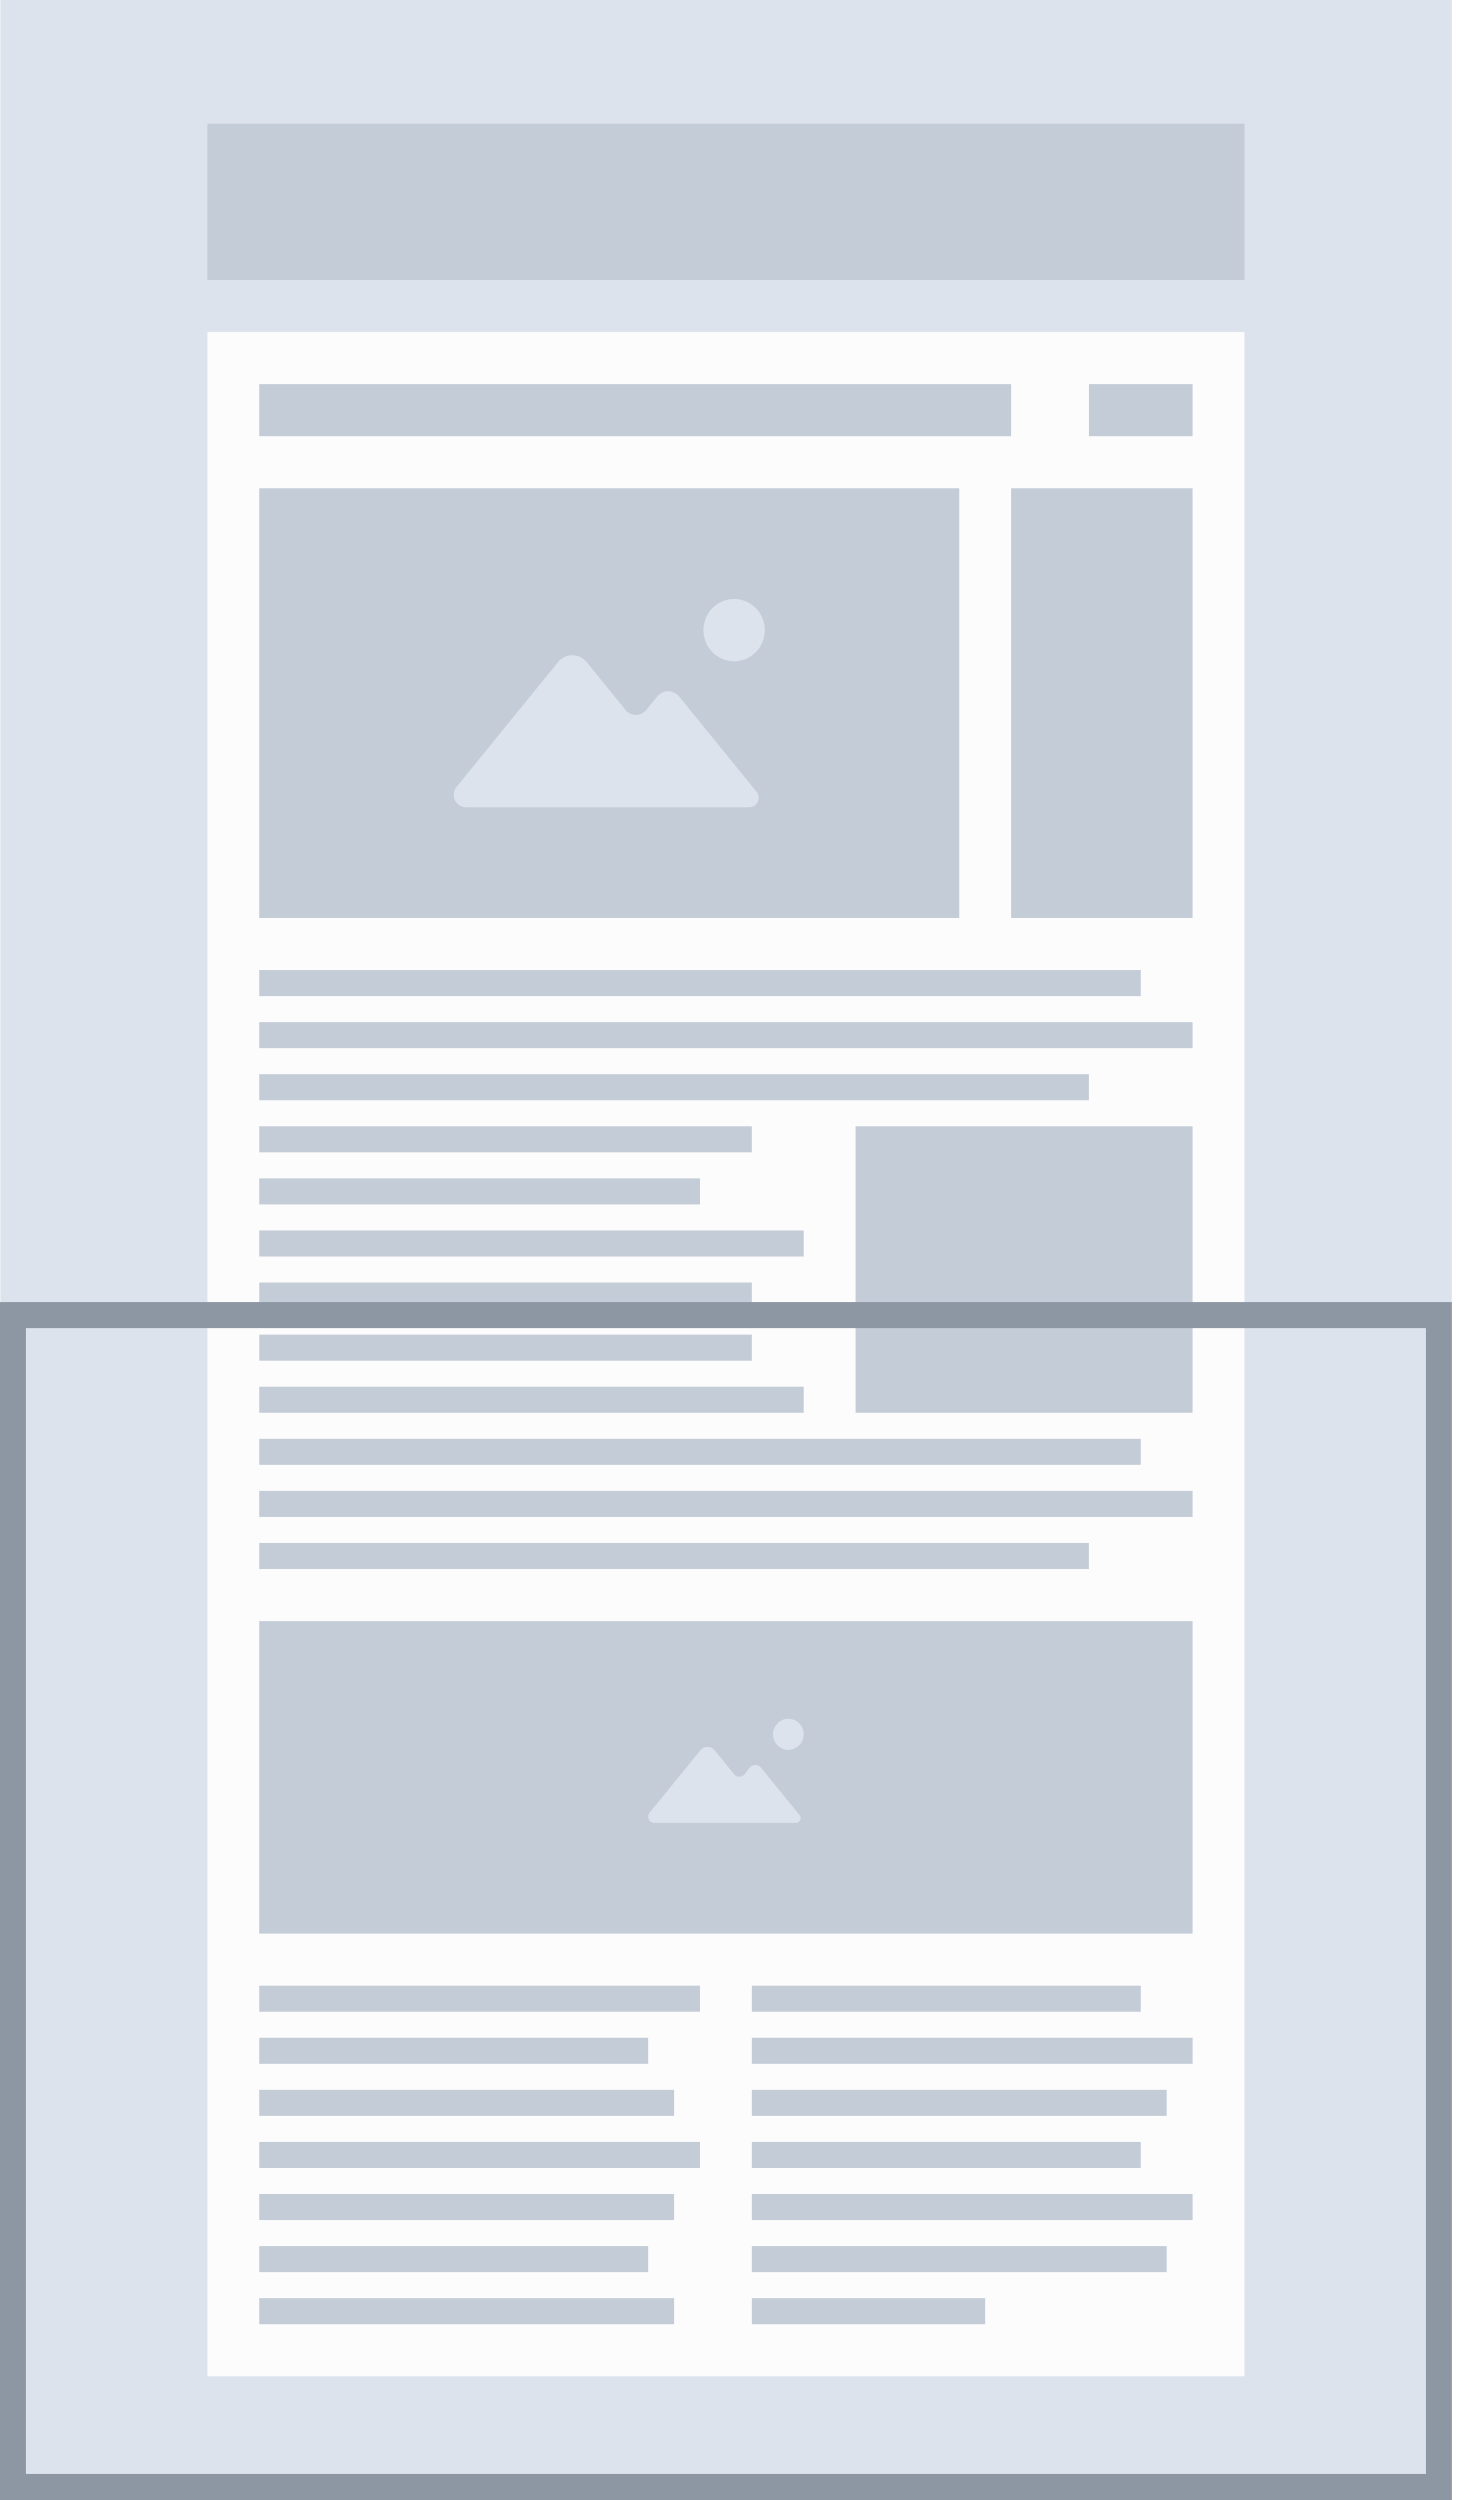
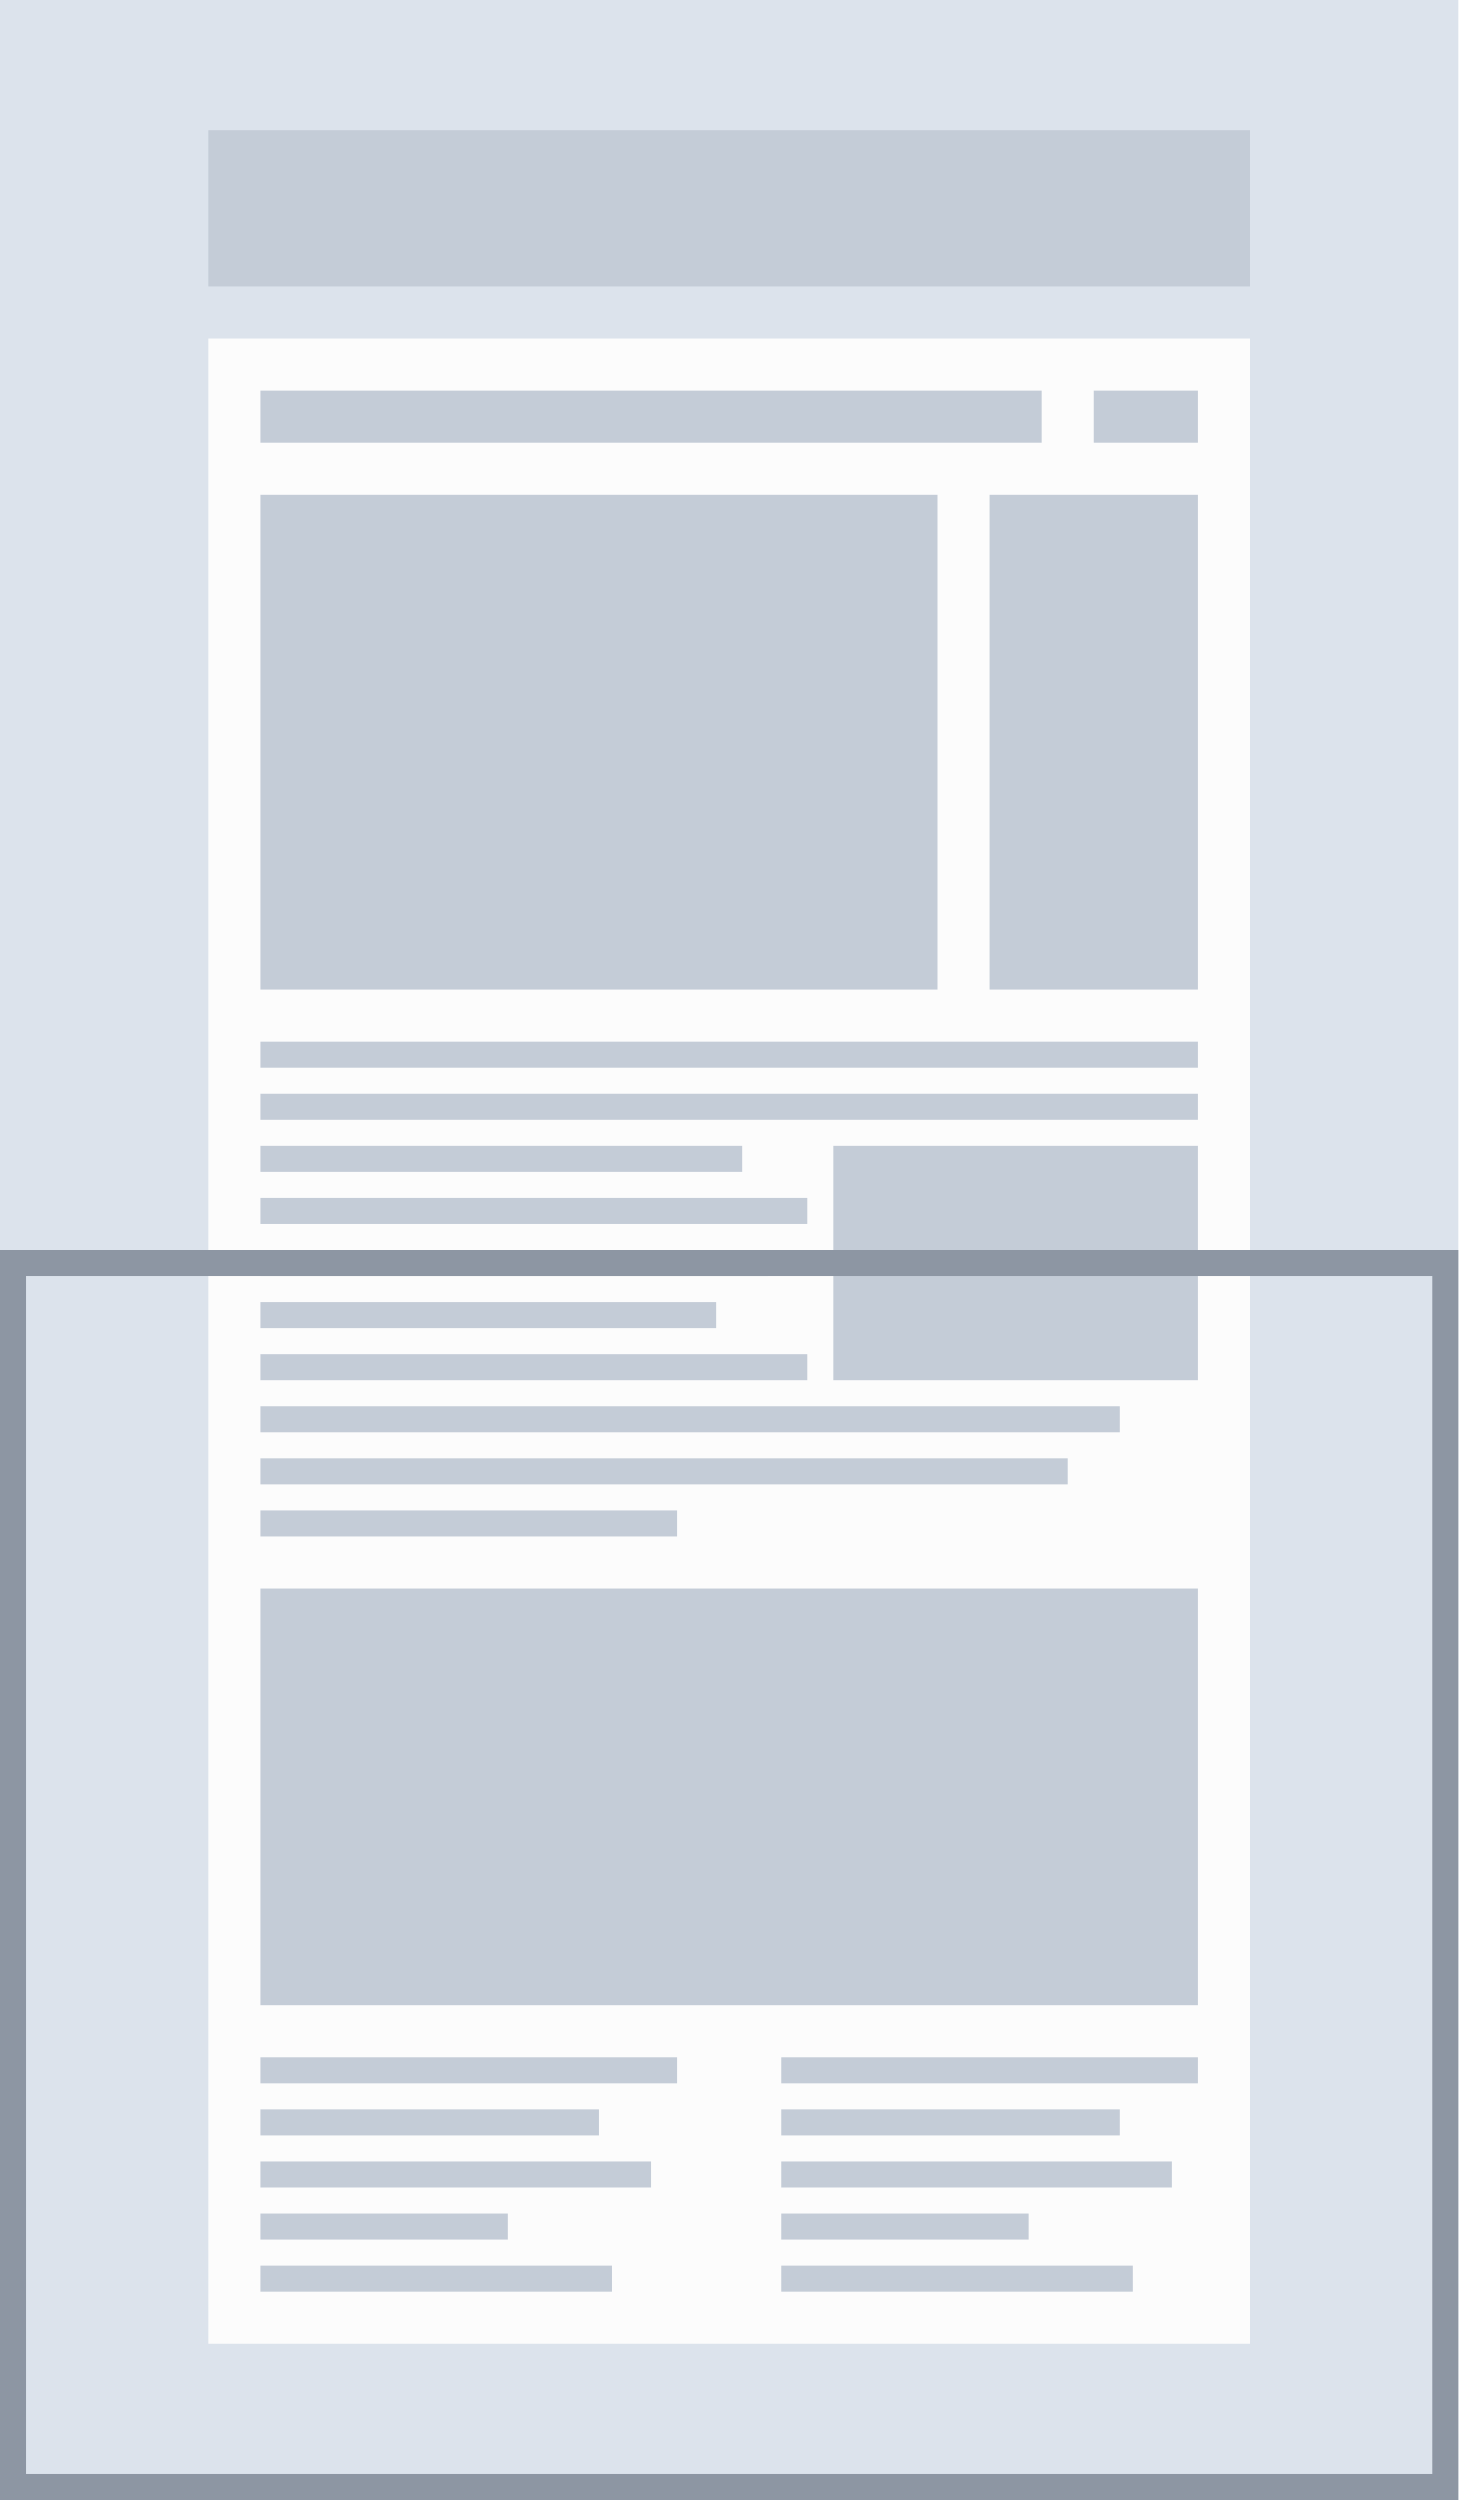
<svg xmlns="http://www.w3.org/2000/svg" width="112" height="192" viewBox="0 0 112 192">
  <g fill="none" fill-rule="evenodd">
-     <path d="M.03 0h111.472v191.97H.03V0z" fill="#DCE3EC" />
-     <path d="M15.93 25.5h79.643v157H15.93v-157z" fill="#FCFCFC" />
-     <path d="M15.93 9.5h79.643v12H15.93v-12zm3.98 20h57.743v4H19.91v-4zm63.717 0h7.964v4H83.63v-4zm-5.974 8H91.59v33H77.654v-33zm-57.743 0h53.76v33H19.91v-33z" fill="#C4CCD7" />
-     <path d="M58.06 60.752l-5.905-7.267c-.2-.245-.5-.4-.837-.4-.336 0-.635.155-.835.4l-.788.97c-.032.047-.067.09-.104.128-.19.2-.457.325-.75.325-.28 0-.534-.11-.72-.29-.065-.062-.12-.13-.167-.204l-2.904-3.572c-.26-.32-.655-.522-1.095-.522-.44 0-.834.203-1.093.523L35 60.51c-.098.154-.156.334-.156.53 0 .528.424.96.946.96h21.76v-.002c.396 0 .72-.328.72-.73 0-.156-.045-.3-.127-.416l-.082-.1M56.38 46c-1.302 0-2.358 1.072-2.358 2.393 0 1.32 1.056 2.395 2.357 2.395 1.3 0 2.357-1.074 2.357-2.395 0-1.322-1.056-2.393-2.36-2.393" fill="#DCE3EC" />
-     <path d="M19.91 74.5h67.7v2h-67.7v-2zm0 4h71.68v2H19.91v-2zm0 4h63.717v2H19.91v-2zm45.797 4H91.59v22H65.708v-22zm-45.797 0h37.832v2h-37.83v-2zm0 4h33.85v2H19.91v-2zm0 4h41.814v2H19.91v-2zm0 4h37.832v2h-37.83v-2zm0 4h37.832v2h-37.83v-2zm0 4h41.814v2H19.91v-2zm0 4h67.7v2h-67.7v-2zm0 4h71.68v2H19.91v-2zm0 4h63.717v2H19.91v-2zm0 6h71.68v24H19.91v-24z" fill="#C4CCD7" />
-     <path d="M61.386 139.376l-2.953-3.633c-.1-.123-.25-.2-.418-.2-.168 0-.318.077-.418.2l-.394.485c-.016.022-.034.044-.052.064-.093.1-.23.162-.374.162-.14 0-.267-.055-.36-.145-.032-.03-.06-.067-.083-.104l-1.452-1.785c-.13-.16-.327-.26-.546-.26-.22 0-.418.1-.547.26l-3.93 4.835c-.05.076-.078.166-.078.263 0 .264.21.48.47.48h10.88c.2 0 .36-.165.36-.367 0-.076-.02-.15-.062-.206l-.04-.05M60.545 132c-.65 0-1.18.536-1.18 1.196 0 .66.53 1.197 1.18 1.197.652 0 1.18-.536 1.18-1.197 0-.66-.528-1.196-1.18-1.196" fill="#DCE3EC" />
-     <path d="M19.91 152.5h33.85v2H19.91v-2zm0 4h29.87v2H19.91v-2zm0 4h31.86v2H19.91v-2zm0 4h33.85v2H19.91v-2zm0 4h31.86v2H19.91v-2zm0 4h29.87v2H19.91v-2zm0 4h31.86v2H19.91v-2zm37.832-24H87.61v2H57.74v-2zm0 4h33.85v2H57.74v-2zm0 4H89.6v2H57.742v-2zm0 4H87.61v2H57.74v-2zm0 4h33.85v2H57.74v-2zm0 4H89.6v2H57.742v-2zm0 4h17.92v2h-17.92v-2z" fill="#C4CCD7" />
-     <path d="M1.99 102h107.52v88H1.99v-88zM0 192h111.502v-92H0v92z" fill="#8D96A3" />
+     <path fill="#DCE3EC" d="M0 0h112v192H0z" />
+     <path fill="#C4CCD7" d="M16 10h80v12H16z" />
+     <path fill="#FCFCFC" d="M16 26h80v154H16z" />
+     <path fill="#C4CCD7" d="M20 30h60v4H20zM20 80h72v2H20zM20 84h72v2H20zM20 88h37v2H20zM20 92h42v2H20zM20 96h39v2H20zM20 100h35v2H20zM20 104h42v2H20zM20 108h66v2H20zM20 112h62v2H20zM20 116h32v2H20zM20 158h32v2H20zM20 162h26v2H20zM20 166h30v2H20zM20 170h19v2H20zM20 174h27v2H20zM60 158h32v2H60zM60 162h26v2H60zM60 166h30v2H60zM60 170h19v2H60zM60 174h27v2H60zM20 38h52v38H20zM20 122h72v32H20zM76 38h16v38H76zM64 88h28v18H64zM84 30h8v4h-8z" />
+     <path stroke="#8D96A3" stroke-width="2" d="M1 97h110v94H1z" />
  </g>
</svg>
